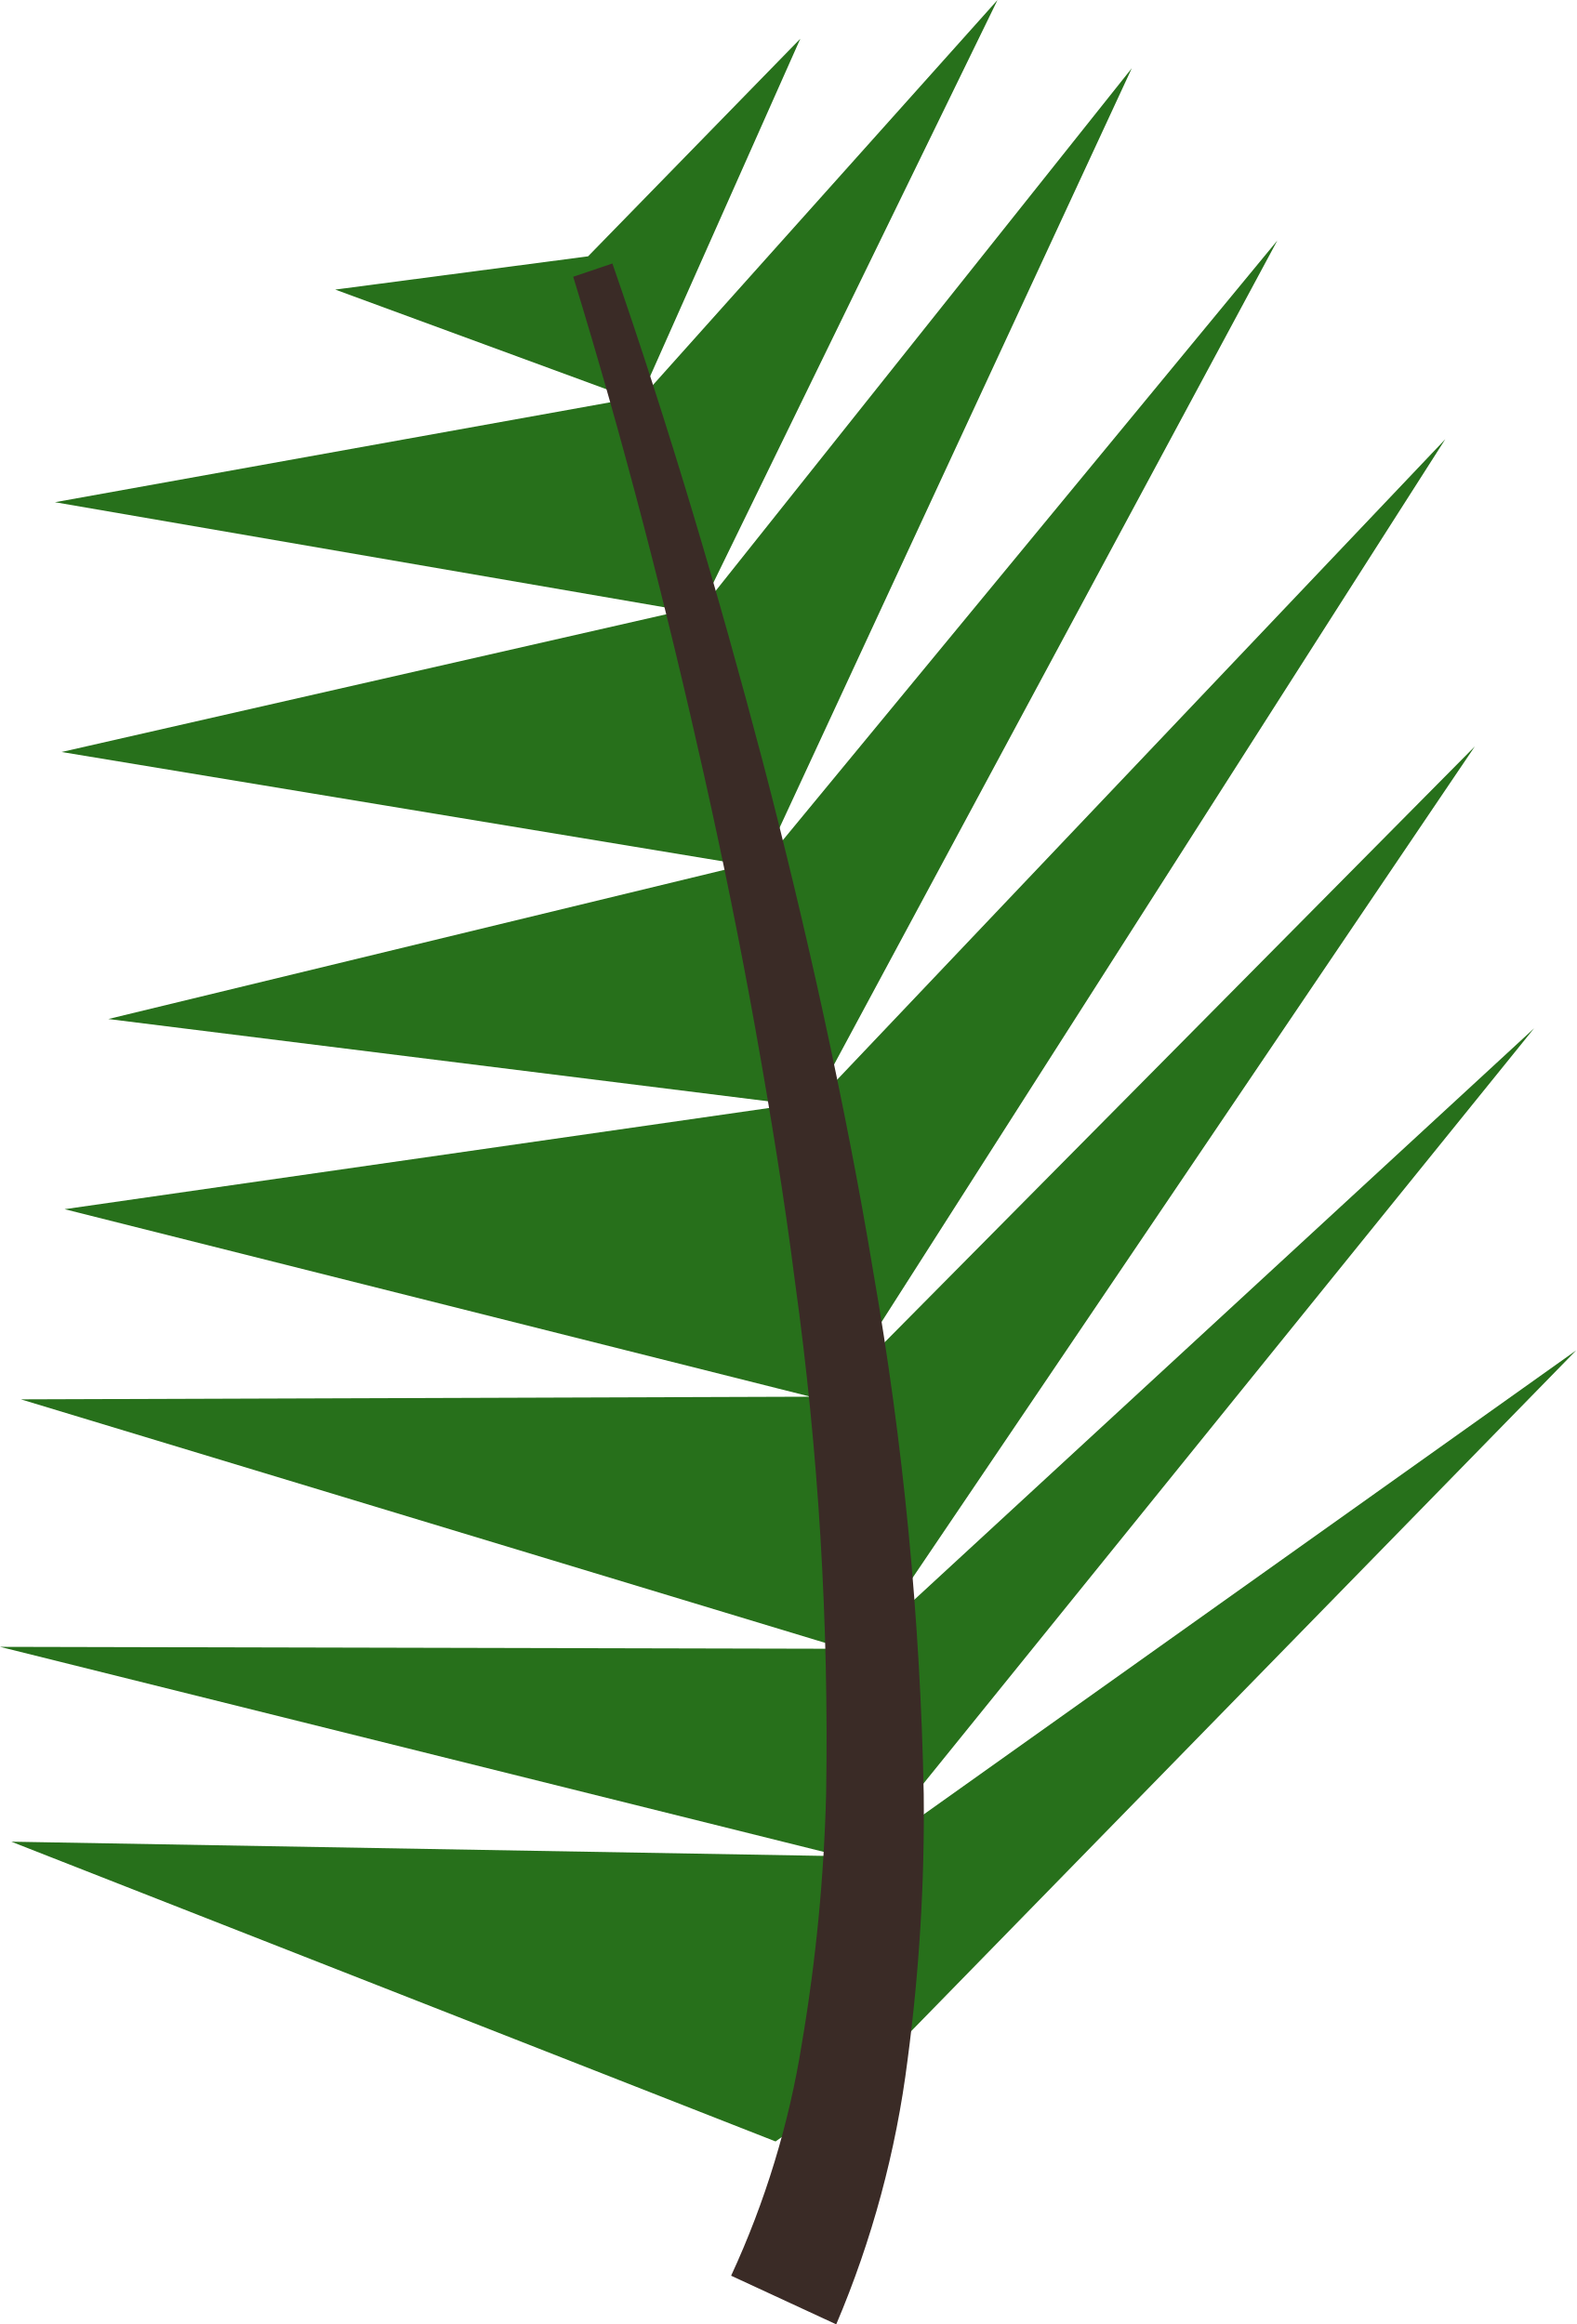
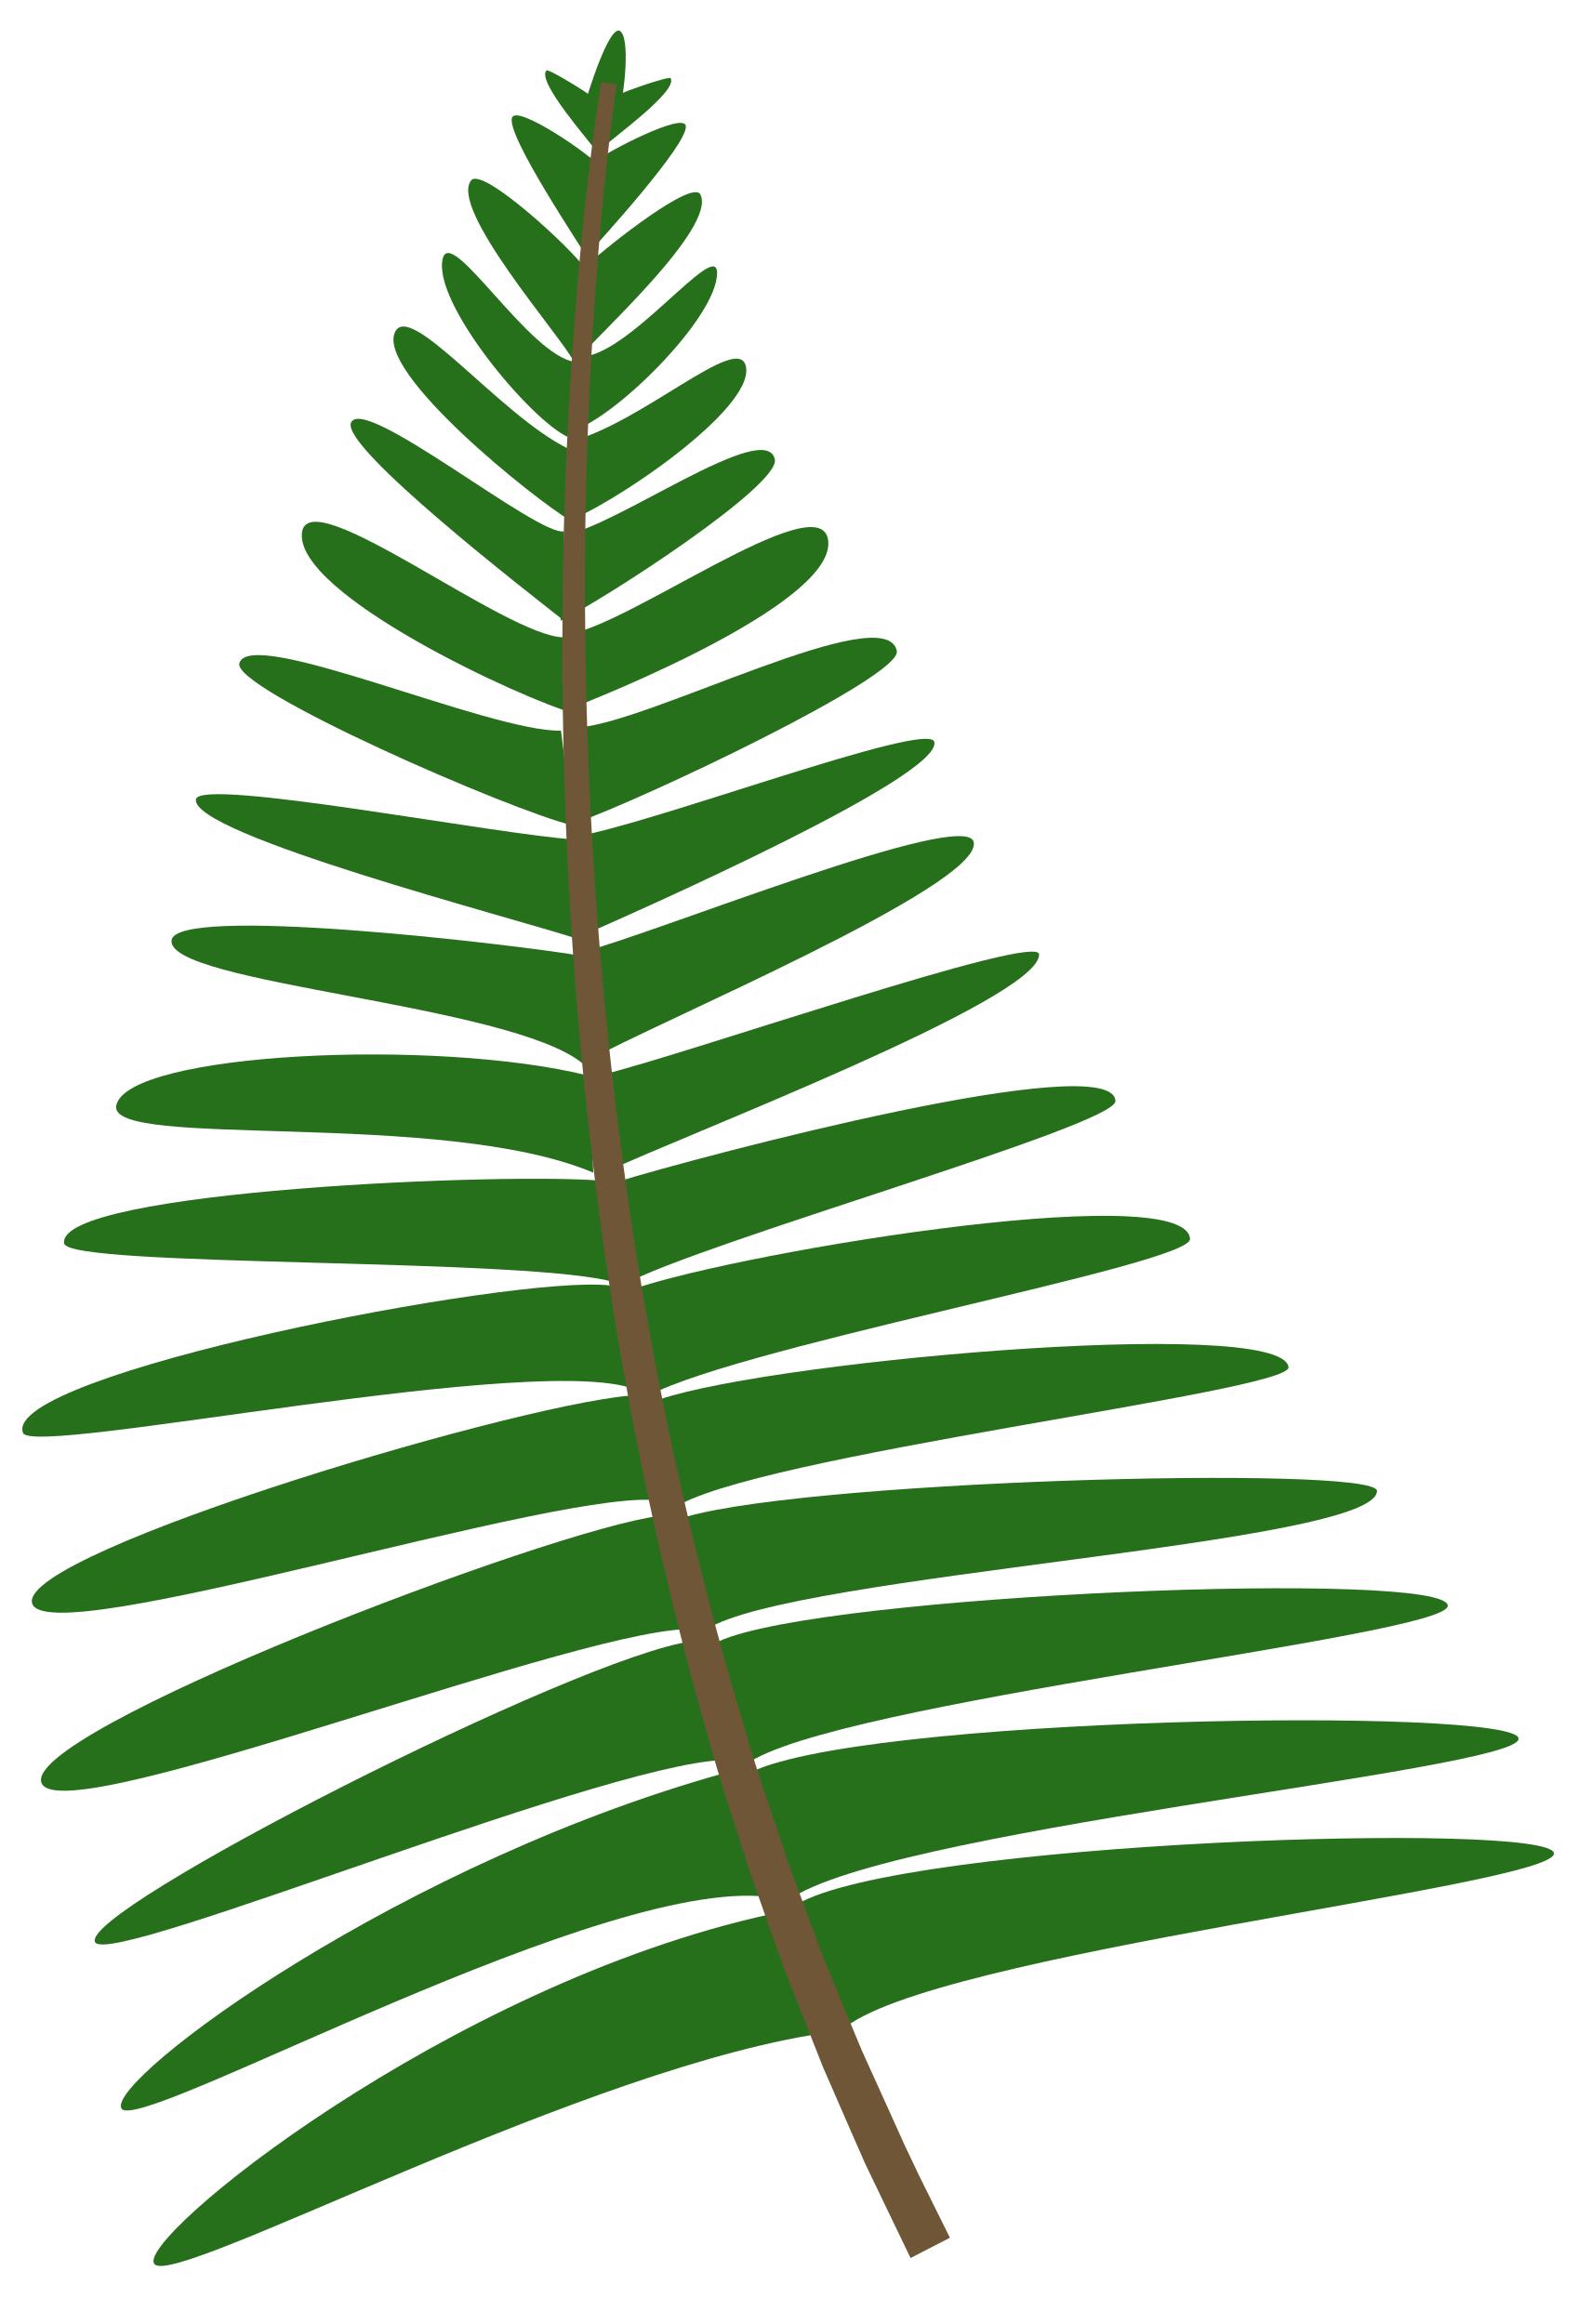
<svg xmlns="http://www.w3.org/2000/svg" viewBox="0 0 178.16 262.75">
  <defs>
-     <style>.cls-1{fill:#27701b;}.cls-2{fill:#3a2b26;}</style>
+     <style>.cls-1{fill:#27701b;}.cls-2{fill:#6f5637;}</style>
  </defs>
  <g id="leaves-individual">
-     <g id="leaf-2-front">
-       <polygon class="cls-1" points="97.64 235.12 178.16 152.67 97.71 209.9 173.4 116.26 98.38 185.44 166.7 84.39 94.88 156.92 163.36 49.66 91.69 125.16 144.38 27.19 86.15 97.82 127.93 7.71 79.07 69.09 112.75 0 72.3 45.21 90.46 4.38 66.47 28.98 37.89 32.74 71.38 45.05 6.21 56.78 77.19 69.02 6.96 85.02 84.16 97.79 12.24 115.21 89.7 124.87 7.3 136.71 91.62 157.91 2.36 158.21 95.48 186.41 0 186.19 95.07 209.86 1.28 208.22 87.66 242.11 97.64 235.12" />
-       <path class="cls-2" d="M69.22,29.79c6.44,18.58,12,37.35,17,56.34q3.73,14.24,6.87,28.64c2.08,9.6,4,19.24,5.61,29a385.85,385.85,0,0,1,5.71,59.07,211.68,211.68,0,0,1-1.83,30.08,112.21,112.21,0,0,1-8.06,29.87l-11.88-5.5a100,100,0,0,0,8-26.28,199,199,0,0,0,2.74-28.28A376.18,376.18,0,0,0,89.87,145c-1.22-9.61-2.79-19.18-4.5-28.74S81.72,97.21,79.6,87.72c-4.25-19-9.11-37.88-14.81-56.43Z" />
+     <g id="leaf-1-back">
+       <path class="cls-1" d="M87.67,214.59c-18.38-3.37-72.24,27-73.95,23.78S45.55,210.14,83.57,200Z" />
+       <path class="cls-1" d="M94.19,229.72c-27.38,3.5-74.35,29-76.73,26.26s33.16-31.59,69.66-39.57Z" />
+       <path class="cls-1" d="M78.78,184.21c-11.43-1-71.44,22.92-74.06,17.43C2,195.93,62.23,172.87,74.66,171.37Z" />
+       <path class="cls-1" d="M83,199c-11.81-.94-70.29,23.47-72.23,20.61-2.31-3.42,54.68-32.38,67.42-34.05Z" />
+       <path class="cls-1" d="M72.17,157.24C61.92,152.47,3.65,164.82,2.6,162c-2.48-6.62,55.49-17.92,66.3-16.67Z" />
+       <path class="cls-1" d="M74.78,169.7c-10.22-1.94-69.87,17.38-71.16,11.52S60.88,158,72.23,157.73Z" />
+       <path class="cls-1" d="M67.06,132.58C50,125.35,12.17,130,13.14,125c1.17-6,36.19-7.69,53.44-3.37Z" />
+       <path class="cls-1" d="M69.74,145.05c-9.16-2.94-62.06-1.69-62.49-4.47-.94-6,50.81-8.1,61.19-7.05Z" />
+       <path class="cls-1" d="M65.87,120.25c-8.15-6.76-47.05-9-46.48-13.94.46-4,37.54.32,46,1.7Z" />
+       <path class="cls-1" d="M64.75,93.33C57.58,91.6,26.3,77.93,27.05,75c1.13-4.33,28.3,7.8,36.36,7.61Z" />
+       <path class="cls-1" d="M65.28,106.15C58,103.76,21.68,94.36,22.14,90.39c.3-2.61,34.72,4.11,43,4.53Z" />
+       <path class="cls-1" d="M65,80.69c-5.84-1.58-31.67-13.5-30.87-20.46.69-6,23.08,11.78,29.6,11.83Z" />
+       <path class="cls-1" d="M64.82,40.82c-1.28-2.65-14.13-17.21-11.56-20.43,1.25-1.57,11.14,7.49,13,10.09Z" />
+       <path class="cls-1" d="M67.57,17.31c-.75-1.15-7-8.12-5.8-9.35.23-.23,5.82,3.16,6.82,4.26Z" />
+       <path class="cls-1" d="M66.67,29.59c-.9-1.56-9.62-14.5-8.78-16.32C58.53,11.86,66.78,17.48,68,19Z" />
+       <path class="cls-1" d="M63.87,70.27C59.71,67,38.56,50.6,39.67,47.81,41,44.46,60.81,60.7,63.75,60.07Z" />
+       <path class="cls-1" d="M64.17,49.4c-4.3-2-15.3-15.19-14.13-20.15.92-3.89,9.83,11.09,15,11.67Z" />
+       <path class="cls-1" d="M64.52,58.89c-4.26-2.53-22-16.79-19.87-21.34,1.66-3.63,11.88,9.37,19.48,13.13Z" />
+       <path class="cls-1" d="M70,12.73c.56-2.16,1.27-8.45.08-9.22s-3.64,6.91-4.2,9.07Z" />
+       <path class="cls-1" d="M88.65,215.21c9.25-8.26,83.28-15,83-18.65S96,194,84.36,200.63Z" />
+       <path class="cls-1" d="M95.17,229.52c9.44-8.65,80.92-16.34,80.47-20s-73.54-1.35-85.58,5.79Z" />
+       <path class="cls-1" d="M79.91,184.19c9.62-6.24,75.73-9.55,75.73-15.63,0-3-67.69-1.17-79.37,3.35Z" />
+       <path class="cls-1" d="M84.34,199.48c9.5-7.07,79.18-14.46,79.3-17.92.15-4.13-70.68-1.37-82.37,4Z" />
+       <path class="cls-1" d="M72.33,158.36c8.3-5.68,62.38-15.31,62.18-18.29-.48-7.06-54.06,2-64.12,6.11Z" />
+       <path class="cls-1" d="M76.07,170.57c8.51-6,69.9-13.18,69.57-16-.7-6-61.76-.43-72.19,4.06Z" />
+       <path class="cls-1" d="M68.53,132.48c8.39-4,49-19.47,48.92-24.57,0-2.58-39.6,11.21-49.48,13.63Z" />
+       <path class="cls-1" d="M70.49,145.25c8.4-4.7,55.72-18,55.59-20.77-.27-6.08-46.63,6.14-56.6,9.22Z" />
+       <path class="cls-1" d="M65.66,40.24C67.49,37.93,81,25.74,79.17,22c-.87-1.79-10.28,5.67-12.65,7.81Z" />
+       <path class="cls-1" d="M68.11,16.7c1-1,8.57-6.4,7.69-7.86-.17-.28-6.36,1.81-7.57,2.67Z" />
+       <path class="cls-1" d="M66.31,28.88c1.21-1.33,11.62-12.71,11.2-14.67-.32-1.51-8.67,2.83-10.2,4Z" />
+       <path class="cls-1" d="M66.57,119.86c7-4,44.53-19.76,43.49-24.65-.83-3.91-35.88,10.25-44.18,12.42Z" />
+       <path class="cls-1" d="M65.14,93c7-2.4,36.85-16.48,36.23-19.41-1.27-6-27.87,8.07-35.91,8.64Z" />
+       <path class="cls-1" d="M65.82,105.77c7-3.07,40.62-18,39.79-21.88C105.07,81.32,73.1,93.38,65,94.58Z" />
+       <path class="cls-1" d="M63.7,80.4C69.36,78.28,95,67.74,93.57,60.89,92.32,55,70.63,71,64.15,71.69Z" />
+       <path class="cls-1" d="M63.37,70.18c4.78-2.3,24.83-15.3,24.21-18.24-1-4.73-18.29,7.83-23.76,8.5Z" />
+       <path class="cls-1" d="M64.43,48.76c4.63-1,16.68-12.82,16.62-17.92,0-4-10.45,10-15.63,9.45Z" />
+       <path class="cls-1" d="M63.92,59c4.71-1.54,21.43-12.68,20.39-17.57C83.48,37.48,72.43,48,64.18,50Z" />
+       <path class="cls-2" d="M69.7,9.56c-1.46,10.28-2.31,20.71-2.88,31.12S66,61.53,66.16,72a484.37,484.37,0,0,0,4.65,62.32A408.23,408.23,0,0,0,84.1,195.22c1.42,5,3.19,9.89,4.8,14.83l2.69,7.31L92.94,221l1.47,3.61,3,7.21,3.21,7.09,1.6,3.55L103.9,246l3.47,7-4.45,2.29-3.43-7.13-1.71-3.56-1.59-3.62L93,233.65l-2.9-7.34-1.45-3.67-1.32-3.72-2.63-7.44c-1.57-5-3.29-10-4.66-15.07a411.19,411.19,0,0,1-12.63-61.68A489.81,489.81,0,0,1,63.57,72q0-15.73,1.07-31.42c.71-10.46,1.69-20.89,3.3-31.28Z" />
    </g>
  </g>
</svg>
